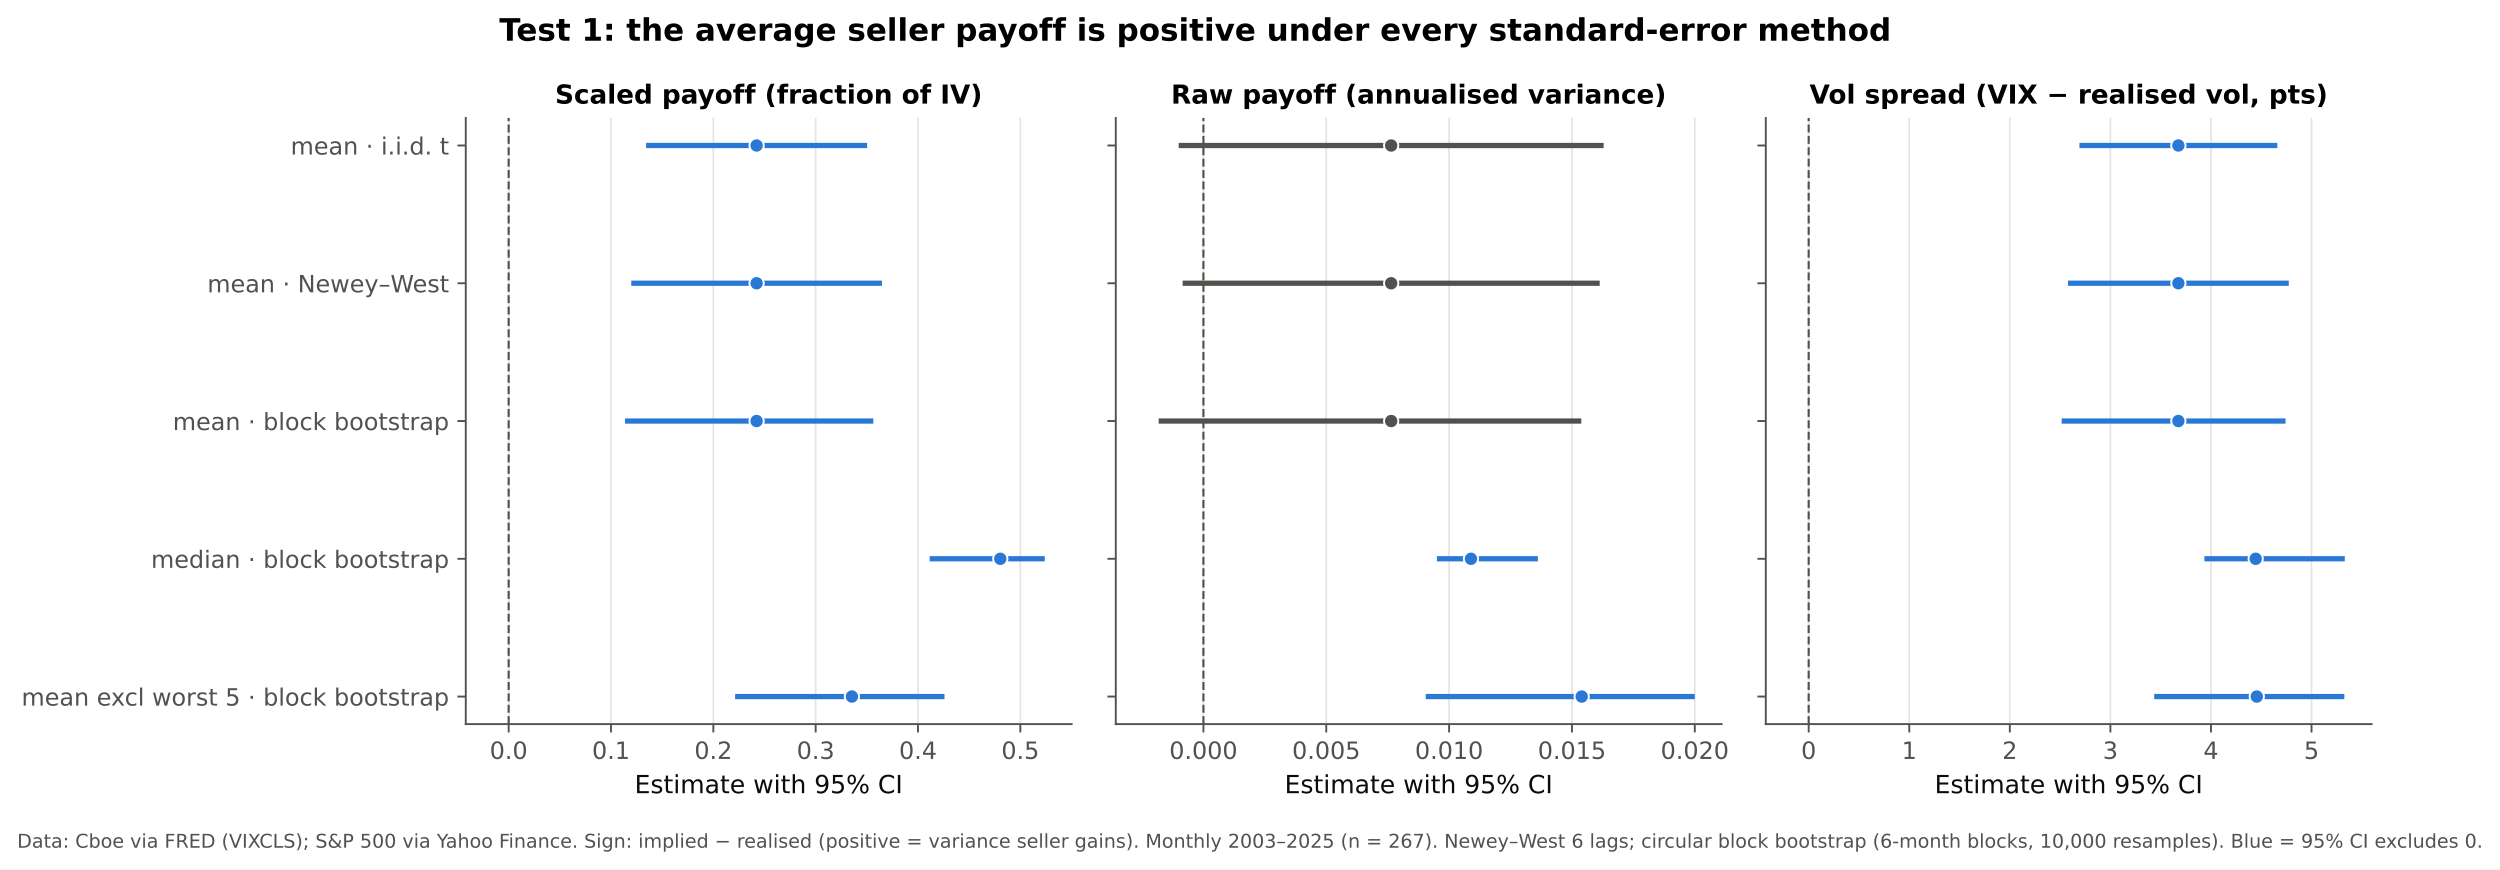
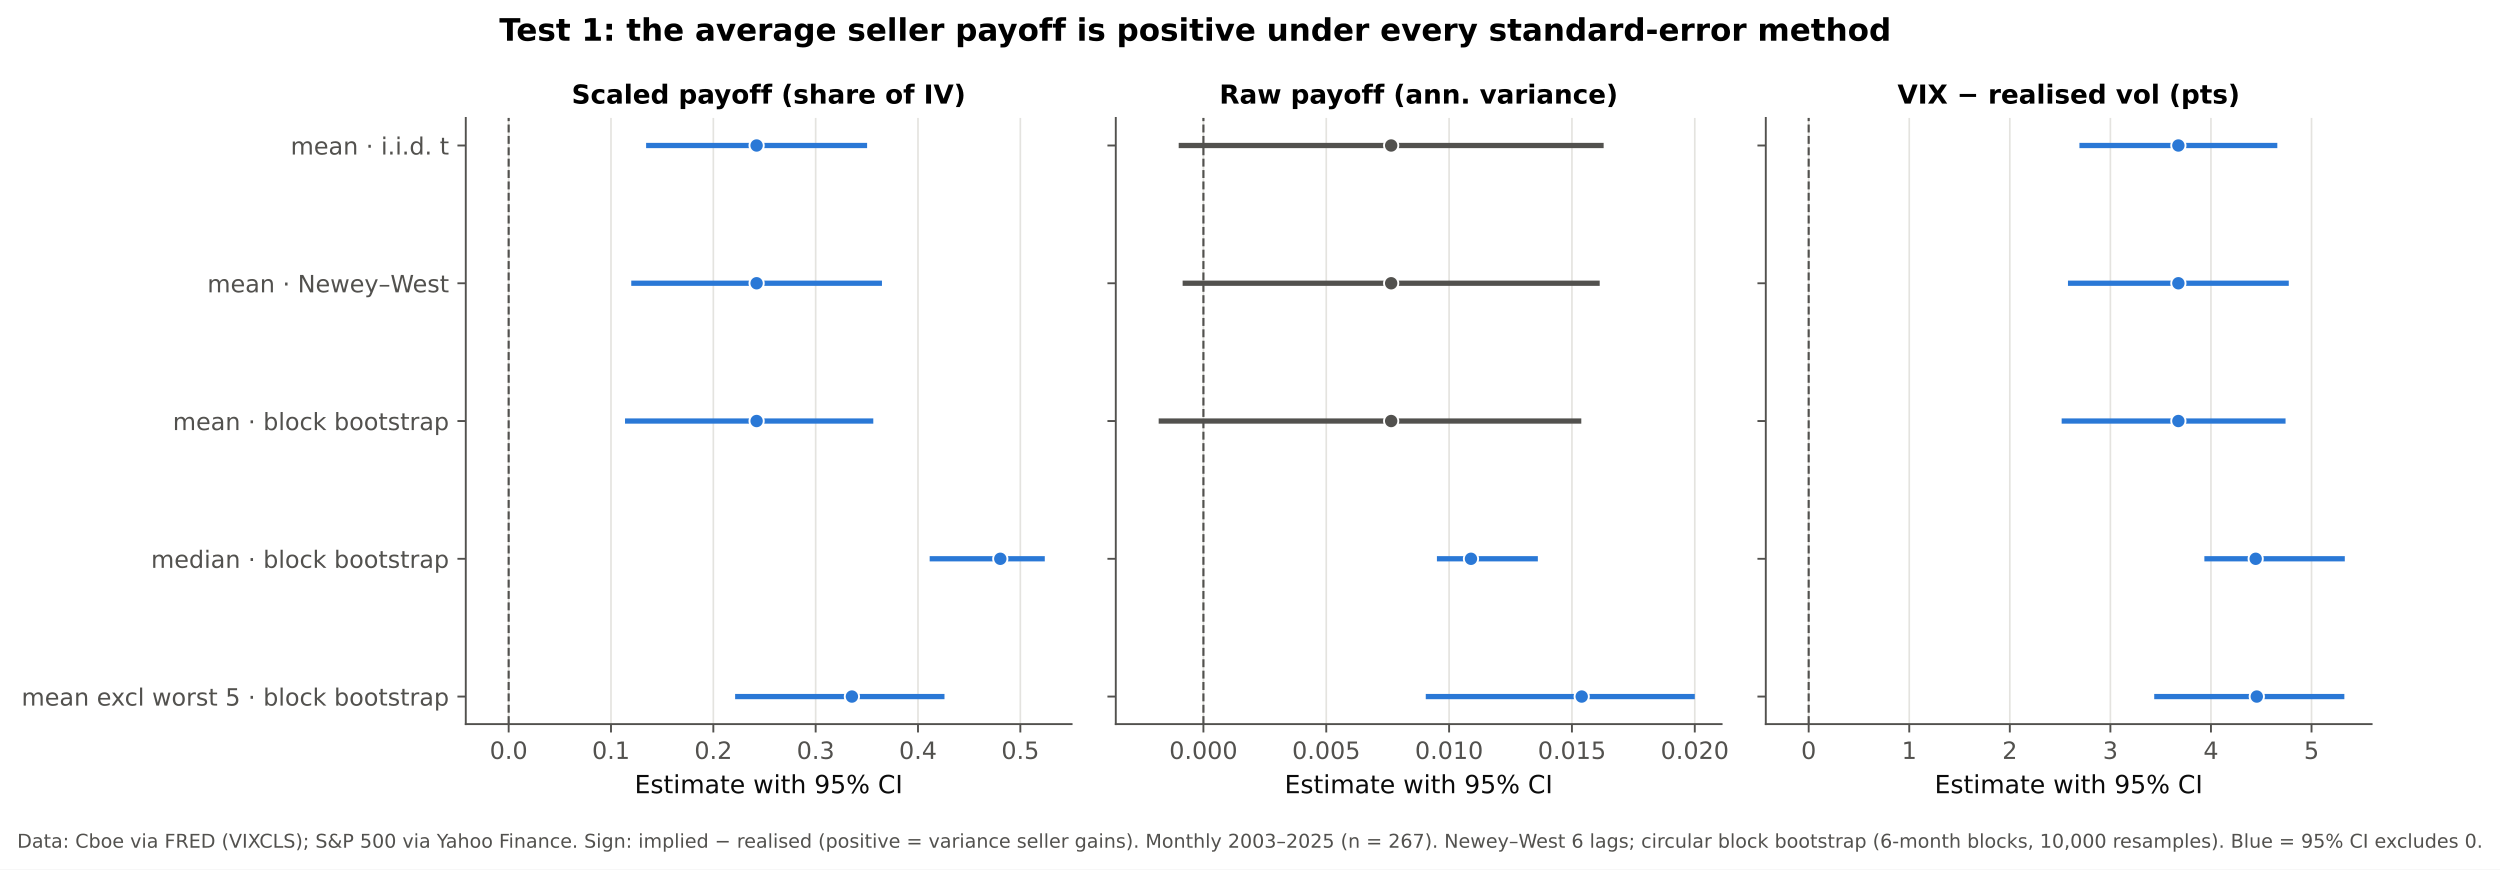
<svg xmlns="http://www.w3.org/2000/svg" xmlns:xlink="http://www.w3.org/1999/xlink" width="1048.149pt" height="364.545pt" viewBox="0 0 1048.149 364.545" version="1.1">
  <defs>
    <style type="text/css">*{stroke-linejoin: round; stroke-linecap: butt}</style>
  </defs>
  <g id="figure_1">
    <g id="patch_1">
      <path d="M 0 364.545  L 1048.149 364.545  L 1048.149 -0  L 0 -0  z " style="fill: #ffffff" />
    </g>
    <g id="axes_1">
      <g id="patch_2">
        <path d="M 195.28 303.588  L 449.276 303.588  L 449.276 49.448  L 195.28 49.448  z " style="fill: #ffffff" />
      </g>
      <g id="matplotlib.axis_1">
        <g id="xtick_1">
          <g id="line2d_1">
            <path d="M 213.262 303.588  L 213.262 49.448  " clip-path="url(#p7ad6b58dfa)" style="fill: none; stroke: #e4e3df; stroke-width: 0.7; stroke-linecap: square" />
          </g>
          <g id="line2d_2">
            <defs>
              <path id="m7e81b99e4e" d="M 0 0  L 0 3.5  " style="stroke: #52514e; stroke-width: 0.8" />
            </defs>
            <g>
              <use xlink:href="#m7e81b99e4e" x="213.262" y="303.588" style="fill: #52514e; stroke: #52514e; stroke-width: 0.8" />
            </g>
          </g>
          <g id="text_1">
            <text style="font-size: 10px; font-family: 'DejaVu Sans', 'Bitstream Vera Sans', 'Computer Modern Sans Serif', 'Lucida Grande', 'Verdana', 'Geneva', 'Lucid', 'Arial', 'Helvetica', 'Avant Garde', sans-serif; text-anchor: middle; fill: #52514e" x="213.262" y="318.186" transform="rotate(-0 213.262 318.1857)">0.0</text>
          </g>
        </g>
        <g id="xtick_2">
          <g id="line2d_3">
            <path d="M 256.166 303.588  L 256.166 49.448  " clip-path="url(#p7ad6b58dfa)" style="fill: none; stroke: #e4e3df; stroke-width: 0.7; stroke-linecap: square" />
          </g>
          <g id="line2d_4">
            <g>
              <use xlink:href="#m7e81b99e4e" x="256.166" y="303.588" style="fill: #52514e; stroke: #52514e; stroke-width: 0.8" />
            </g>
          </g>
          <g id="text_2">
            <text style="font-size: 10px; font-family: 'DejaVu Sans', 'Bitstream Vera Sans', 'Computer Modern Sans Serif', 'Lucida Grande', 'Verdana', 'Geneva', 'Lucid', 'Arial', 'Helvetica', 'Avant Garde', sans-serif; text-anchor: middle; fill: #52514e" x="256.166" y="318.186" transform="rotate(-0 256.1664 318.1857)">0.1</text>
          </g>
        </g>
        <g id="xtick_3">
          <g id="line2d_5">
            <path d="M 299.071 303.588  L 299.071 49.448  " clip-path="url(#p7ad6b58dfa)" style="fill: none; stroke: #e4e3df; stroke-width: 0.7; stroke-linecap: square" />
          </g>
          <g id="line2d_6">
            <g>
              <use xlink:href="#m7e81b99e4e" x="299.071" y="303.588" style="fill: #52514e; stroke: #52514e; stroke-width: 0.8" />
            </g>
          </g>
          <g id="text_3">
            <text style="font-size: 10px; font-family: 'DejaVu Sans', 'Bitstream Vera Sans', 'Computer Modern Sans Serif', 'Lucida Grande', 'Verdana', 'Geneva', 'Lucid', 'Arial', 'Helvetica', 'Avant Garde', sans-serif; text-anchor: middle; fill: #52514e" x="299.071" y="318.186" transform="rotate(-0 299.0707 318.1857)">0.2</text>
          </g>
        </g>
        <g id="xtick_4">
          <g id="line2d_7">
            <path d="M 341.975 303.588  L 341.975 49.448  " clip-path="url(#p7ad6b58dfa)" style="fill: none; stroke: #e4e3df; stroke-width: 0.7; stroke-linecap: square" />
          </g>
          <g id="line2d_8">
            <g>
              <use xlink:href="#m7e81b99e4e" x="341.975" y="303.588" style="fill: #52514e; stroke: #52514e; stroke-width: 0.8" />
            </g>
          </g>
          <g id="text_4">
            <text style="font-size: 10px; font-family: 'DejaVu Sans', 'Bitstream Vera Sans', 'Computer Modern Sans Serif', 'Lucida Grande', 'Verdana', 'Geneva', 'Lucid', 'Arial', 'Helvetica', 'Avant Garde', sans-serif; text-anchor: middle; fill: #52514e" x="341.975" y="318.186" transform="rotate(-0 341.9751 318.1857)">0.3</text>
          </g>
        </g>
        <g id="xtick_5">
          <g id="line2d_9">
            <path d="M 384.879 303.588  L 384.879 49.448  " clip-path="url(#p7ad6b58dfa)" style="fill: none; stroke: #e4e3df; stroke-width: 0.7; stroke-linecap: square" />
          </g>
          <g id="line2d_10">
            <g>
              <use xlink:href="#m7e81b99e4e" x="384.879" y="303.588" style="fill: #52514e; stroke: #52514e; stroke-width: 0.8" />
            </g>
          </g>
          <g id="text_5">
            <text style="font-size: 10px; font-family: 'DejaVu Sans', 'Bitstream Vera Sans', 'Computer Modern Sans Serif', 'Lucida Grande', 'Verdana', 'Geneva', 'Lucid', 'Arial', 'Helvetica', 'Avant Garde', sans-serif; text-anchor: middle; fill: #52514e" x="384.879" y="318.186" transform="rotate(-0 384.8795 318.1857)">0.4</text>
          </g>
        </g>
        <g id="xtick_6">
          <g id="line2d_11">
            <path d="M 427.784 303.588  L 427.784 49.448  " clip-path="url(#p7ad6b58dfa)" style="fill: none; stroke: #e4e3df; stroke-width: 0.7; stroke-linecap: square" />
          </g>
          <g id="line2d_12">
            <g>
              <use xlink:href="#m7e81b99e4e" x="427.784" y="303.588" style="fill: #52514e; stroke: #52514e; stroke-width: 0.8" />
            </g>
          </g>
          <g id="text_6">
            <text style="font-size: 10px; font-family: 'DejaVu Sans', 'Bitstream Vera Sans', 'Computer Modern Sans Serif', 'Lucida Grande', 'Verdana', 'Geneva', 'Lucid', 'Arial', 'Helvetica', 'Avant Garde', sans-serif; text-anchor: middle; fill: #52514e" x="427.784" y="318.186" transform="rotate(-0 427.7838 318.1857)">0.5</text>
          </g>
        </g>
        <g id="text_7">
          <text style="font-size: 10.5px; font-family: 'DejaVu Sans', 'Bitstream Vera Sans', 'Computer Modern Sans Serif', 'Lucida Grande', 'Verdana', 'Geneva', 'Lucid', 'Arial', 'Helvetica', 'Avant Garde', sans-serif; text-anchor: middle; fill: #0b0b0b" x="322.278" y="332.566" transform="rotate(-0 322.278 332.5664)">Estimate with 95% CI</text>
        </g>
      </g>
      <g id="matplotlib.axis_2">
        <g id="ytick_1">
          <g id="line2d_13">
            <defs>
              <path id="md31fefc962" d="M 0 0  L -3.5 0  " style="stroke: #52514e; stroke-width: 0.8" />
            </defs>
            <g>
              <use xlink:href="#md31fefc962" x="195.28" y="61" style="fill: #52514e; stroke: #52514e; stroke-width: 0.8" />
            </g>
          </g>
          <g id="text_8">
            <text style="font-size: 10px; font-family: 'DejaVu Sans', 'Bitstream Vera Sans', 'Computer Modern Sans Serif', 'Lucida Grande', 'Verdana', 'Geneva', 'Lucid', 'Arial', 'Helvetica', 'Avant Garde', sans-serif; text-anchor: end; fill: #52514e" x="188.28" y="64.799" transform="rotate(-0 188.28 64.79948)">mean · i.i.d. t</text>
          </g>
        </g>
        <g id="ytick_2">
          <g id="line2d_14">
            <g>
              <use xlink:href="#md31fefc962" x="195.28" y="118.759" style="fill: #52514e; stroke: #52514e; stroke-width: 0.8" />
            </g>
          </g>
          <g id="text_9">
            <text style="font-size: 10px; font-family: 'DejaVu Sans', 'Bitstream Vera Sans', 'Computer Modern Sans Serif', 'Lucida Grande', 'Verdana', 'Geneva', 'Lucid', 'Arial', 'Helvetica', 'Avant Garde', sans-serif; text-anchor: end; fill: #52514e" x="188.28" y="122.558" transform="rotate(-0 188.28 122.5581)">mean · Newey–West</text>
          </g>
        </g>
        <g id="ytick_3">
          <g id="line2d_15">
            <g>
              <use xlink:href="#md31fefc962" x="195.28" y="176.518" style="fill: #52514e; stroke: #52514e; stroke-width: 0.8" />
            </g>
          </g>
          <g id="text_10">
            <text style="font-size: 10px; font-family: 'DejaVu Sans', 'Bitstream Vera Sans', 'Computer Modern Sans Serif', 'Lucida Grande', 'Verdana', 'Geneva', 'Lucid', 'Arial', 'Helvetica', 'Avant Garde', sans-serif; text-anchor: end; fill: #52514e" x="188.28" y="180.317" transform="rotate(-0 188.28 180.3175)">mean · block bootstrap</text>
          </g>
        </g>
        <g id="ytick_4">
          <g id="line2d_16">
            <g>
              <use xlink:href="#md31fefc962" x="195.28" y="234.277" style="fill: #52514e; stroke: #52514e; stroke-width: 0.8" />
            </g>
          </g>
          <g id="text_11">
            <text style="font-size: 10px; font-family: 'DejaVu Sans', 'Bitstream Vera Sans', 'Computer Modern Sans Serif', 'Lucida Grande', 'Verdana', 'Geneva', 'Lucid', 'Arial', 'Helvetica', 'Avant Garde', sans-serif; text-anchor: end; fill: #52514e" x="188.28" y="238.076" transform="rotate(-0 188.28 238.0764)">median · block bootstrap</text>
          </g>
        </g>
        <g id="ytick_5">
          <g id="line2d_17">
            <g>
              <use xlink:href="#md31fefc962" x="195.28" y="292.036" style="fill: #52514e; stroke: #52514e; stroke-width: 0.8" />
            </g>
          </g>
          <g id="text_12">
            <text style="font-size: 10px; font-family: 'DejaVu Sans', 'Bitstream Vera Sans', 'Computer Modern Sans Serif', 'Lucida Grande', 'Verdana', 'Geneva', 'Lucid', 'Arial', 'Helvetica', 'Avant Garde', sans-serif; text-anchor: end; fill: #52514e" x="188.28" y="295.835" transform="rotate(-0 188.28 295.8354)">mean excl worst 5 · block bootstrap</text>
          </g>
        </g>
      </g>
      <g id="line2d_18">
        <path d="M 270.886 61  L 363.543 61  " clip-path="url(#p7ad6b58dfa)" style="fill: none; stroke: #2a78d6; stroke-width: 2.2" />
      </g>
      <g id="line2d_19">
        <defs>
          <path id="mf217586c49" d="M 0 3  C 0.796 3 1.559 2.684 2.121 2.121  C 2.684 1.559 3 0.796 3 0  C 3 -0.796 2.684 -1.559 2.121 -2.121  C 1.559 -2.684 0.796 -3 0 -3  C -0.796 -3 -1.559 -2.684 -2.121 -2.121  C -2.684 -1.559 -3 -0.796 -3 0  C -3 0.796 -2.684 1.559 -2.121 2.121  C -1.559 2.684 -0.796 3 0 3  z " style="stroke: #ffffff; stroke-width: 0.8" />
        </defs>
        <g clip-path="url(#p7ad6b58dfa)">
          <use xlink:href="#mf217586c49" x="317.215" y="61" style="fill: #2a78d6; stroke: #ffffff; stroke-width: 0.8" />
        </g>
      </g>
      <g id="line2d_20">
        <path d="M 264.66 118.759  L 369.769 118.759  " clip-path="url(#p7ad6b58dfa)" style="fill: none; stroke: #2a78d6; stroke-width: 2.2" />
      </g>
      <g id="line2d_21">
        <g clip-path="url(#p7ad6b58dfa)">
          <use xlink:href="#mf217586c49" x="317.215" y="118.759" style="fill: #2a78d6; stroke: #ffffff; stroke-width: 0.8" />
        </g>
      </g>
      <g id="line2d_22">
        <path d="M 262.042 176.518  L 366.136 176.518  " clip-path="url(#p7ad6b58dfa)" style="fill: none; stroke: #2a78d6; stroke-width: 2.2" />
      </g>
      <g id="line2d_23">
        <g clip-path="url(#p7ad6b58dfa)">
          <use xlink:href="#mf217586c49" x="317.215" y="176.518" style="fill: #2a78d6; stroke: #ffffff; stroke-width: 0.8" />
        </g>
      </g>
      <g id="line2d_24">
        <path d="M 389.773 234.277  L 438.037 234.277  " clip-path="url(#p7ad6b58dfa)" style="fill: none; stroke: #2a78d6; stroke-width: 2.2" />
      </g>
      <g id="line2d_25">
        <g clip-path="url(#p7ad6b58dfa)">
          <use xlink:href="#mf217586c49" x="419.384" y="234.277" style="fill: #2a78d6; stroke: #ffffff; stroke-width: 0.8" />
        </g>
      </g>
      <g id="line2d_26">
        <path d="M 308.207 292.036  L 395.984 292.036  " clip-path="url(#p7ad6b58dfa)" style="fill: none; stroke: #2a78d6; stroke-width: 2.2" />
      </g>
      <g id="line2d_27">
        <g clip-path="url(#p7ad6b58dfa)">
          <use xlink:href="#mf217586c49" x="357.169" y="292.036" style="fill: #2a78d6; stroke: #ffffff; stroke-width: 0.8" />
        </g>
      </g>
      <g id="line2d_28">
        <path d="M 213.262 303.588  L 213.262 49.448  " clip-path="url(#p7ad6b58dfa)" style="fill: none; stroke-dasharray: 3.33,1.44; stroke-dashoffset: 0; stroke: #52514e; stroke-width: 0.9" />
      </g>
      <g id="patch_3">
        <path d="M 195.28 303.588  L 195.28 49.448  " style="fill: none; stroke: #52514e; stroke-width: 0.8; stroke-linejoin: miter; stroke-linecap: square" />
      </g>
      <g id="patch_4">
        <path d="M 195.28 303.588  L 449.276 303.588  " style="fill: none; stroke: #52514e; stroke-width: 0.8; stroke-linejoin: miter; stroke-linecap: square" />
      </g>
      <g id="text_13">
-         <text style="font-weight: 700; font-size: 11px; font-family: 'DejaVu Sans', 'Bitstream Vera Sans', 'Computer Modern Sans Serif', 'Lucida Grande', 'Verdana', 'Geneva', 'Lucid', 'Arial', 'Helvetica', 'Avant Garde', sans-serif; text-anchor: middle" x="322.278" y="43.448" transform="rotate(-0 322.278 43.44847)">Scaled payoff (fraction of IV)</text>
+         <text style="font-weight: 700; font-size: 11px; font-family: 'DejaVu Sans', 'Bitstream Vera Sans', 'Computer Modern Sans Serif', 'Lucida Grande', 'Verdana', 'Geneva', 'Lucid', 'Arial', 'Helvetica', 'Avant Garde', sans-serif; text-anchor: middle" x="322.278" y="43.448" transform="rotate(-0 322.278 43.44847)">Scaled payoff (share of IV)</text>
      </g>
    </g>
    <g id="axes_2">
      <g id="patch_5">
        <path d="M 467.802 303.588  L 721.798 303.588  L 721.798 49.448  L 467.802 49.448  z " style="fill: #ffffff" />
      </g>
      <g id="matplotlib.axis_3">
        <g id="xtick_7">
          <g id="line2d_29">
            <path d="M 504.541 303.588  L 504.541 49.448  " clip-path="url(#p21bd2e2f7e)" style="fill: none; stroke: #e4e3df; stroke-width: 0.7; stroke-linecap: square" />
          </g>
          <g id="line2d_30">
            <g>
              <use xlink:href="#m7e81b99e4e" x="504.541" y="303.588" style="fill: #52514e; stroke: #52514e; stroke-width: 0.8" />
            </g>
          </g>
          <g id="text_14">
            <text style="font-size: 10px; font-family: 'DejaVu Sans', 'Bitstream Vera Sans', 'Computer Modern Sans Serif', 'Lucida Grande', 'Verdana', 'Geneva', 'Lucid', 'Arial', 'Helvetica', 'Avant Garde', sans-serif; text-anchor: middle; fill: #52514e" x="504.541" y="318.186" transform="rotate(-0 504.5411 318.1857)">0.000</text>
          </g>
        </g>
        <g id="xtick_8">
          <g id="line2d_31">
            <path d="M 556.044 303.588  L 556.044 49.448  " clip-path="url(#p21bd2e2f7e)" style="fill: none; stroke: #e4e3df; stroke-width: 0.7; stroke-linecap: square" />
          </g>
          <g id="line2d_32">
            <g>
              <use xlink:href="#m7e81b99e4e" x="556.044" y="303.588" style="fill: #52514e; stroke: #52514e; stroke-width: 0.8" />
            </g>
          </g>
          <g id="text_15">
            <text style="font-size: 10px; font-family: 'DejaVu Sans', 'Bitstream Vera Sans', 'Computer Modern Sans Serif', 'Lucida Grande', 'Verdana', 'Geneva', 'Lucid', 'Arial', 'Helvetica', 'Avant Garde', sans-serif; text-anchor: middle; fill: #52514e" x="556.044" y="318.186" transform="rotate(-0 556.0436 318.1857)">0.005</text>
          </g>
        </g>
        <g id="xtick_9">
          <g id="line2d_33">
            <path d="M 607.546 303.588  L 607.546 49.448  " clip-path="url(#p21bd2e2f7e)" style="fill: none; stroke: #e4e3df; stroke-width: 0.7; stroke-linecap: square" />
          </g>
          <g id="line2d_34">
            <g>
              <use xlink:href="#m7e81b99e4e" x="607.546" y="303.588" style="fill: #52514e; stroke: #52514e; stroke-width: 0.8" />
            </g>
          </g>
          <g id="text_16">
            <text style="font-size: 10px; font-family: 'DejaVu Sans', 'Bitstream Vera Sans', 'Computer Modern Sans Serif', 'Lucida Grande', 'Verdana', 'Geneva', 'Lucid', 'Arial', 'Helvetica', 'Avant Garde', sans-serif; text-anchor: middle; fill: #52514e" x="607.546" y="318.186" transform="rotate(-0 607.5461 318.1857)">0.010</text>
          </g>
        </g>
        <g id="xtick_10">
          <g id="line2d_35">
            <path d="M 659.049 303.588  L 659.049 49.448  " clip-path="url(#p21bd2e2f7e)" style="fill: none; stroke: #e4e3df; stroke-width: 0.7; stroke-linecap: square" />
          </g>
          <g id="line2d_36">
            <g>
              <use xlink:href="#m7e81b99e4e" x="659.049" y="303.588" style="fill: #52514e; stroke: #52514e; stroke-width: 0.8" />
            </g>
          </g>
          <g id="text_17">
            <text style="font-size: 10px; font-family: 'DejaVu Sans', 'Bitstream Vera Sans', 'Computer Modern Sans Serif', 'Lucida Grande', 'Verdana', 'Geneva', 'Lucid', 'Arial', 'Helvetica', 'Avant Garde', sans-serif; text-anchor: middle; fill: #52514e" x="659.049" y="318.186" transform="rotate(-0 659.0485 318.1857)">0.015</text>
          </g>
        </g>
        <g id="xtick_11">
          <g id="line2d_37">
            <path d="M 710.551 303.588  L 710.551 49.448  " clip-path="url(#p21bd2e2f7e)" style="fill: none; stroke: #e4e3df; stroke-width: 0.7; stroke-linecap: square" />
          </g>
          <g id="line2d_38">
            <g>
              <use xlink:href="#m7e81b99e4e" x="710.551" y="303.588" style="fill: #52514e; stroke: #52514e; stroke-width: 0.8" />
            </g>
          </g>
          <g id="text_18">
            <text style="font-size: 10px; font-family: 'DejaVu Sans', 'Bitstream Vera Sans', 'Computer Modern Sans Serif', 'Lucida Grande', 'Verdana', 'Geneva', 'Lucid', 'Arial', 'Helvetica', 'Avant Garde', sans-serif; text-anchor: middle; fill: #52514e" x="710.551" y="318.186" transform="rotate(-0 710.551 318.1857)">0.020</text>
          </g>
        </g>
        <g id="text_19">
          <text style="font-size: 10.5px; font-family: 'DejaVu Sans', 'Bitstream Vera Sans', 'Computer Modern Sans Serif', 'Lucida Grande', 'Verdana', 'Geneva', 'Lucid', 'Arial', 'Helvetica', 'Avant Garde', sans-serif; text-anchor: middle; fill: #0b0b0b" x="594.8" y="332.566" transform="rotate(-0 594.8 332.5664)">Estimate with 95% CI</text>
        </g>
      </g>
      <g id="matplotlib.axis_4">
        <g id="ytick_6">
          <g id="line2d_39">
            <g>
              <use xlink:href="#md31fefc962" x="467.802" y="61" style="fill: #52514e; stroke: #52514e; stroke-width: 0.8" />
            </g>
          </g>
        </g>
        <g id="ytick_7">
          <g id="line2d_40">
            <g>
              <use xlink:href="#md31fefc962" x="467.802" y="118.759" style="fill: #52514e; stroke: #52514e; stroke-width: 0.8" />
            </g>
          </g>
        </g>
        <g id="ytick_8">
          <g id="line2d_41">
            <g>
              <use xlink:href="#md31fefc962" x="467.802" y="176.518" style="fill: #52514e; stroke: #52514e; stroke-width: 0.8" />
            </g>
          </g>
        </g>
        <g id="ytick_9">
          <g id="line2d_42">
            <g>
              <use xlink:href="#md31fefc962" x="467.802" y="234.277" style="fill: #52514e; stroke: #52514e; stroke-width: 0.8" />
            </g>
          </g>
        </g>
        <g id="ytick_10">
          <g id="line2d_43">
            <g>
              <use xlink:href="#md31fefc962" x="467.802" y="292.036" style="fill: #52514e; stroke: #52514e; stroke-width: 0.8" />
            </g>
          </g>
        </g>
      </g>
      <g id="line2d_44">
        <path d="M 494.179 61  L 672.344 61  " clip-path="url(#p21bd2e2f7e)" style="fill: none; stroke: #52514e; stroke-width: 2.2" />
      </g>
      <g id="line2d_45">
        <defs>
          <path id="m6d4eca0ea4" d="M 0 3  C 0.796 3 1.559 2.684 2.121 2.121  C 2.684 1.559 3 0.796 3 0  C 3 -0.796 2.684 -1.559 2.121 -2.121  C 1.559 -2.684 0.796 -3 0 -3  C -0.796 -3 -1.559 -2.684 -2.121 -2.121  C -2.684 -1.559 -3 -0.796 -3 0  C -3 0.796 -2.684 1.559 -2.121 2.121  C -1.559 2.684 -0.796 3 0 3  z " style="stroke: #ffffff; stroke-width: 0.8" />
        </defs>
        <g clip-path="url(#p21bd2e2f7e)">
          <use xlink:href="#m6d4eca0ea4" x="583.261" y="61" style="fill: #52514e; stroke: #ffffff; stroke-width: 0.8" />
        </g>
      </g>
      <g id="line2d_46">
        <path d="M 495.829 118.759  L 670.693 118.759  " clip-path="url(#p21bd2e2f7e)" style="fill: none; stroke: #52514e; stroke-width: 2.2" />
      </g>
      <g id="line2d_47">
        <g clip-path="url(#p21bd2e2f7e)">
          <use xlink:href="#m6d4eca0ea4" x="583.261" y="118.759" style="fill: #52514e; stroke: #ffffff; stroke-width: 0.8" />
        </g>
      </g>
      <g id="line2d_48">
        <path d="M 485.784 176.518  L 662.974 176.518  " clip-path="url(#p21bd2e2f7e)" style="fill: none; stroke: #52514e; stroke-width: 2.2" />
      </g>
      <g id="line2d_49">
        <g clip-path="url(#p21bd2e2f7e)">
          <use xlink:href="#m6d4eca0ea4" x="583.261" y="176.518" style="fill: #52514e; stroke: #ffffff; stroke-width: 0.8" />
        </g>
      </g>
      <g id="line2d_50">
        <path d="M 602.442 234.277  L 644.761 234.277  " clip-path="url(#p21bd2e2f7e)" style="fill: none; stroke: #2a78d6; stroke-width: 2.2" />
      </g>
      <g id="line2d_51">
        <g clip-path="url(#p21bd2e2f7e)">
          <use xlink:href="#mf217586c49" x="616.719" y="234.277" style="fill: #2a78d6; stroke: #ffffff; stroke-width: 0.8" />
        </g>
      </g>
      <g id="line2d_52">
        <path d="M 597.766 292.036  L 710.559 292.036  " clip-path="url(#p21bd2e2f7e)" style="fill: none; stroke: #2a78d6; stroke-width: 2.2" />
      </g>
      <g id="line2d_53">
        <g clip-path="url(#p21bd2e2f7e)">
          <use xlink:href="#mf217586c49" x="663.143" y="292.036" style="fill: #2a78d6; stroke: #ffffff; stroke-width: 0.8" />
        </g>
      </g>
      <g id="line2d_54">
        <path d="M 504.541 303.588  L 504.541 49.448  " clip-path="url(#p21bd2e2f7e)" style="fill: none; stroke-dasharray: 3.33,1.44; stroke-dashoffset: 0; stroke: #52514e; stroke-width: 0.9" />
      </g>
      <g id="patch_6">
        <path d="M 467.802 303.588  L 467.802 49.448  " style="fill: none; stroke: #52514e; stroke-width: 0.8; stroke-linejoin: miter; stroke-linecap: square" />
      </g>
      <g id="patch_7">
        <path d="M 467.802 303.588  L 721.798 303.588  " style="fill: none; stroke: #52514e; stroke-width: 0.8; stroke-linejoin: miter; stroke-linecap: square" />
      </g>
      <g id="text_20">
-         <text style="font-weight: 700; font-size: 11px; font-family: 'DejaVu Sans', 'Bitstream Vera Sans', 'Computer Modern Sans Serif', 'Lucida Grande', 'Verdana', 'Geneva', 'Lucid', 'Arial', 'Helvetica', 'Avant Garde', sans-serif; text-anchor: middle" x="594.8" y="43.448" transform="rotate(-0 594.8 43.44847)">Raw payoff (annualised variance)</text>
+         <text style="font-weight: 700; font-size: 11px; font-family: 'DejaVu Sans', 'Bitstream Vera Sans', 'Computer Modern Sans Serif', 'Lucida Grande', 'Verdana', 'Geneva', 'Lucid', 'Arial', 'Helvetica', 'Avant Garde', sans-serif; text-anchor: middle" x="594.8" y="43.448" transform="rotate(-0 594.8 43.44847)">Raw payoff (ann. variance)</text>
      </g>
    </g>
    <g id="axes_3">
      <g id="patch_8">
        <path d="M 740.324 303.588  L 994.32 303.588  L 994.32 49.448  L 740.324 49.448  z " style="fill: #ffffff" />
      </g>
      <g id="matplotlib.axis_5">
        <g id="xtick_12">
          <g id="line2d_55">
            <path d="M 758.306 303.588  L 758.306 49.448  " clip-path="url(#paaeaddf949)" style="fill: none; stroke: #e4e3df; stroke-width: 0.7; stroke-linecap: square" />
          </g>
          <g id="line2d_56">
            <g>
              <use xlink:href="#m7e81b99e4e" x="758.306" y="303.588" style="fill: #52514e; stroke: #52514e; stroke-width: 0.8" />
            </g>
          </g>
          <g id="text_21">
            <text style="font-size: 10px; font-family: 'DejaVu Sans', 'Bitstream Vera Sans', 'Computer Modern Sans Serif', 'Lucida Grande', 'Verdana', 'Geneva', 'Lucid', 'Arial', 'Helvetica', 'Avant Garde', sans-serif; text-anchor: middle; fill: #52514e" x="758.306" y="318.186" transform="rotate(-0 758.306 318.1857)">0</text>
          </g>
        </g>
        <g id="xtick_13">
          <g id="line2d_57">
            <path d="M 800.471 303.588  L 800.471 49.448  " clip-path="url(#paaeaddf949)" style="fill: none; stroke: #e4e3df; stroke-width: 0.7; stroke-linecap: square" />
          </g>
          <g id="line2d_58">
            <g>
              <use xlink:href="#m7e81b99e4e" x="800.471" y="303.588" style="fill: #52514e; stroke: #52514e; stroke-width: 0.8" />
            </g>
          </g>
          <g id="text_22">
            <text style="font-size: 10px; font-family: 'DejaVu Sans', 'Bitstream Vera Sans', 'Computer Modern Sans Serif', 'Lucida Grande', 'Verdana', 'Geneva', 'Lucid', 'Arial', 'Helvetica', 'Avant Garde', sans-serif; text-anchor: middle; fill: #52514e" x="800.471" y="318.186" transform="rotate(-0 800.4707 318.1857)">1</text>
          </g>
        </g>
        <g id="xtick_14">
          <g id="line2d_59">
            <path d="M 842.635 303.588  L 842.635 49.448  " clip-path="url(#paaeaddf949)" style="fill: none; stroke: #e4e3df; stroke-width: 0.7; stroke-linecap: square" />
          </g>
          <g id="line2d_60">
            <g>
              <use xlink:href="#m7e81b99e4e" x="842.635" y="303.588" style="fill: #52514e; stroke: #52514e; stroke-width: 0.8" />
            </g>
          </g>
          <g id="text_23">
            <text style="font-size: 10px; font-family: 'DejaVu Sans', 'Bitstream Vera Sans', 'Computer Modern Sans Serif', 'Lucida Grande', 'Verdana', 'Geneva', 'Lucid', 'Arial', 'Helvetica', 'Avant Garde', sans-serif; text-anchor: middle; fill: #52514e" x="842.635" y="318.186" transform="rotate(-0 842.6353 318.1857)">2</text>
          </g>
        </g>
        <g id="xtick_15">
          <g id="line2d_61">
            <path d="M 884.8 303.588  L 884.8 49.448  " clip-path="url(#paaeaddf949)" style="fill: none; stroke: #e4e3df; stroke-width: 0.7; stroke-linecap: square" />
          </g>
          <g id="line2d_62">
            <g>
              <use xlink:href="#m7e81b99e4e" x="884.8" y="303.588" style="fill: #52514e; stroke: #52514e; stroke-width: 0.8" />
            </g>
          </g>
          <g id="text_24">
            <text style="font-size: 10px; font-family: 'DejaVu Sans', 'Bitstream Vera Sans', 'Computer Modern Sans Serif', 'Lucida Grande', 'Verdana', 'Geneva', 'Lucid', 'Arial', 'Helvetica', 'Avant Garde', sans-serif; text-anchor: middle; fill: #52514e" x="884.8" y="318.186" transform="rotate(-0 884.8 318.1857)">3</text>
          </g>
        </g>
        <g id="xtick_16">
          <g id="line2d_63">
            <path d="M 926.965 303.588  L 926.965 49.448  " clip-path="url(#paaeaddf949)" style="fill: none; stroke: #e4e3df; stroke-width: 0.7; stroke-linecap: square" />
          </g>
          <g id="line2d_64">
            <g>
              <use xlink:href="#m7e81b99e4e" x="926.965" y="303.588" style="fill: #52514e; stroke: #52514e; stroke-width: 0.8" />
            </g>
          </g>
          <g id="text_25">
            <text style="font-size: 10px; font-family: 'DejaVu Sans', 'Bitstream Vera Sans', 'Computer Modern Sans Serif', 'Lucida Grande', 'Verdana', 'Geneva', 'Lucid', 'Arial', 'Helvetica', 'Avant Garde', sans-serif; text-anchor: middle; fill: #52514e" x="926.965" y="318.186" transform="rotate(-0 926.9647 318.1857)">4</text>
          </g>
        </g>
        <g id="xtick_17">
          <g id="line2d_65">
            <path d="M 969.129 303.588  L 969.129 49.448  " clip-path="url(#paaeaddf949)" style="fill: none; stroke: #e4e3df; stroke-width: 0.7; stroke-linecap: square" />
          </g>
          <g id="line2d_66">
            <g>
              <use xlink:href="#m7e81b99e4e" x="969.129" y="303.588" style="fill: #52514e; stroke: #52514e; stroke-width: 0.8" />
            </g>
          </g>
          <g id="text_26">
            <text style="font-size: 10px; font-family: 'DejaVu Sans', 'Bitstream Vera Sans', 'Computer Modern Sans Serif', 'Lucida Grande', 'Verdana', 'Geneva', 'Lucid', 'Arial', 'Helvetica', 'Avant Garde', sans-serif; text-anchor: middle; fill: #52514e" x="969.129" y="318.186" transform="rotate(-0 969.1293 318.1857)">5</text>
          </g>
        </g>
        <g id="text_27">
          <text style="font-size: 10.5px; font-family: 'DejaVu Sans', 'Bitstream Vera Sans', 'Computer Modern Sans Serif', 'Lucida Grande', 'Verdana', 'Geneva', 'Lucid', 'Arial', 'Helvetica', 'Avant Garde', sans-serif; text-anchor: middle; fill: #0b0b0b" x="867.322" y="332.566" transform="rotate(-0 867.322 332.5664)">Estimate with 95% CI</text>
        </g>
      </g>
      <g id="matplotlib.axis_6">
        <g id="ytick_11">
          <g id="line2d_67">
            <g>
              <use xlink:href="#md31fefc962" x="740.324" y="61" style="fill: #52514e; stroke: #52514e; stroke-width: 0.8" />
            </g>
          </g>
        </g>
        <g id="ytick_12">
          <g id="line2d_68">
            <g>
              <use xlink:href="#md31fefc962" x="740.324" y="118.759" style="fill: #52514e; stroke: #52514e; stroke-width: 0.8" />
            </g>
          </g>
        </g>
        <g id="ytick_13">
          <g id="line2d_69">
            <g>
              <use xlink:href="#md31fefc962" x="740.324" y="176.518" style="fill: #52514e; stroke: #52514e; stroke-width: 0.8" />
            </g>
          </g>
        </g>
        <g id="ytick_14">
          <g id="line2d_70">
            <g>
              <use xlink:href="#md31fefc962" x="740.324" y="234.277" style="fill: #52514e; stroke: #52514e; stroke-width: 0.8" />
            </g>
          </g>
        </g>
        <g id="ytick_15">
          <g id="line2d_71">
            <g>
              <use xlink:href="#md31fefc962" x="740.324" y="292.036" style="fill: #52514e; stroke: #52514e; stroke-width: 0.8" />
            </g>
          </g>
        </g>
      </g>
      <g id="line2d_72">
        <path d="M 871.82 61  L 954.785 61  " clip-path="url(#paaeaddf949)" style="fill: none; stroke: #2a78d6; stroke-width: 2.2" />
      </g>
      <g id="line2d_73">
        <g clip-path="url(#paaeaddf949)">
          <use xlink:href="#mf217586c49" x="913.302" y="61" style="fill: #2a78d6; stroke: #ffffff; stroke-width: 0.8" />
        </g>
      </g>
      <g id="line2d_74">
        <path d="M 867.013 118.759  L 959.592 118.759  " clip-path="url(#paaeaddf949)" style="fill: none; stroke: #2a78d6; stroke-width: 2.2" />
      </g>
      <g id="line2d_75">
        <g clip-path="url(#paaeaddf949)">
          <use xlink:href="#mf217586c49" x="913.302" y="118.759" style="fill: #2a78d6; stroke: #ffffff; stroke-width: 0.8" />
        </g>
      </g>
      <g id="line2d_76">
        <path d="M 864.37 176.518  L 958.24 176.518  " clip-path="url(#paaeaddf949)" style="fill: none; stroke: #2a78d6; stroke-width: 2.2" />
      </g>
      <g id="line2d_77">
        <g clip-path="url(#paaeaddf949)">
          <use xlink:href="#mf217586c49" x="913.302" y="176.518" style="fill: #2a78d6; stroke: #ffffff; stroke-width: 0.8" />
        </g>
      </g>
      <g id="line2d_78">
        <path d="M 924.204 234.277  L 983.081 234.277  " clip-path="url(#paaeaddf949)" style="fill: none; stroke: #2a78d6; stroke-width: 2.2" />
      </g>
      <g id="line2d_79">
        <g clip-path="url(#paaeaddf949)">
          <use xlink:href="#mf217586c49" x="945.717" y="234.277" style="fill: #2a78d6; stroke: #ffffff; stroke-width: 0.8" />
        </g>
      </g>
      <g id="line2d_80">
        <path d="M 903.177 292.036  L 982.894 292.036  " clip-path="url(#paaeaddf949)" style="fill: none; stroke: #2a78d6; stroke-width: 2.2" />
      </g>
      <g id="line2d_81">
        <g clip-path="url(#paaeaddf949)">
          <use xlink:href="#mf217586c49" x="946.182" y="292.036" style="fill: #2a78d6; stroke: #ffffff; stroke-width: 0.8" />
        </g>
      </g>
      <g id="line2d_82">
        <path d="M 758.306 303.588  L 758.306 49.448  " clip-path="url(#paaeaddf949)" style="fill: none; stroke-dasharray: 3.33,1.44; stroke-dashoffset: 0; stroke: #52514e; stroke-width: 0.9" />
      </g>
      <g id="patch_9">
        <path d="M 740.324 303.588  L 740.324 49.448  " style="fill: none; stroke: #52514e; stroke-width: 0.8; stroke-linejoin: miter; stroke-linecap: square" />
      </g>
      <g id="patch_10">
        <path d="M 740.324 303.588  L 994.32 303.588  " style="fill: none; stroke: #52514e; stroke-width: 0.8; stroke-linejoin: miter; stroke-linecap: square" />
      </g>
      <g id="text_28">
-         <text style="font-weight: 700; font-size: 11px; font-family: 'DejaVu Sans', 'Bitstream Vera Sans', 'Computer Modern Sans Serif', 'Lucida Grande', 'Verdana', 'Geneva', 'Lucid', 'Arial', 'Helvetica', 'Avant Garde', sans-serif; text-anchor: middle" x="867.322" y="43.448" transform="rotate(-0 867.322 43.44847)">Vol spread (VIX − realised vol, pts)</text>
+         <text style="font-weight: 700; font-size: 11px; font-family: 'DejaVu Sans', 'Bitstream Vera Sans', 'Computer Modern Sans Serif', 'Lucida Grande', 'Verdana', 'Geneva', 'Lucid', 'Arial', 'Helvetica', 'Avant Garde', sans-serif; text-anchor: middle" x="867.322" y="43.448" transform="rotate(-0 867.322 43.44847)">VIX − realised vol (pts)</text>
      </g>
    </g>
    <g id="text_29">
      <text style="font-weight: 700; font-size: 13px; font-family: 'DejaVu Sans', 'Bitstream Vera Sans', 'Computer Modern Sans Serif', 'Lucida Grande', 'Verdana', 'Geneva', 'Lucid', 'Arial', 'Helvetica', 'Avant Garde', sans-serif; text-anchor: middle" x="501.12" y="17.078" transform="rotate(-0 501.12 17.07797)">Test 1: the average seller payoff is positive under every standard-error method</text>
    </g>
    <g id="text_30">
      <text style="font-size: 8px; font-family: 'DejaVu Sans', 'Bitstream Vera Sans', 'Computer Modern Sans Serif', 'Lucida Grande', 'Verdana', 'Geneva', 'Lucid', 'Arial', 'Helvetica', 'Avant Garde', sans-serif; text-anchor: start; fill: #52514e" x="7.2" y="355.423" transform="rotate(-0 7.2 355.4228)">Data: Cboe via FRED (VIXCLS); S&amp;P 500 via Yahoo Finance. Sign: implied − realised (positive = variance seller gains). Monthly 2003–2025 (n = 267). Newey–West 6 lags; circular block bootstrap (6-month blocks, 10,000 resamples). Blue = 95% CI excludes 0.</text>
    </g>
  </g>
  <defs>
    <clipPath id="p7ad6b58dfa">
      <rect x="195.28" y="49.448" width="253.996" height="254.14" />
    </clipPath>
    <clipPath id="p21bd2e2f7e">
      <rect x="467.802" y="49.448" width="253.996" height="254.14" />
    </clipPath>
    <clipPath id="paaeaddf949">
      <rect x="740.324" y="49.448" width="253.996" height="254.14" />
    </clipPath>
  </defs>
</svg>
